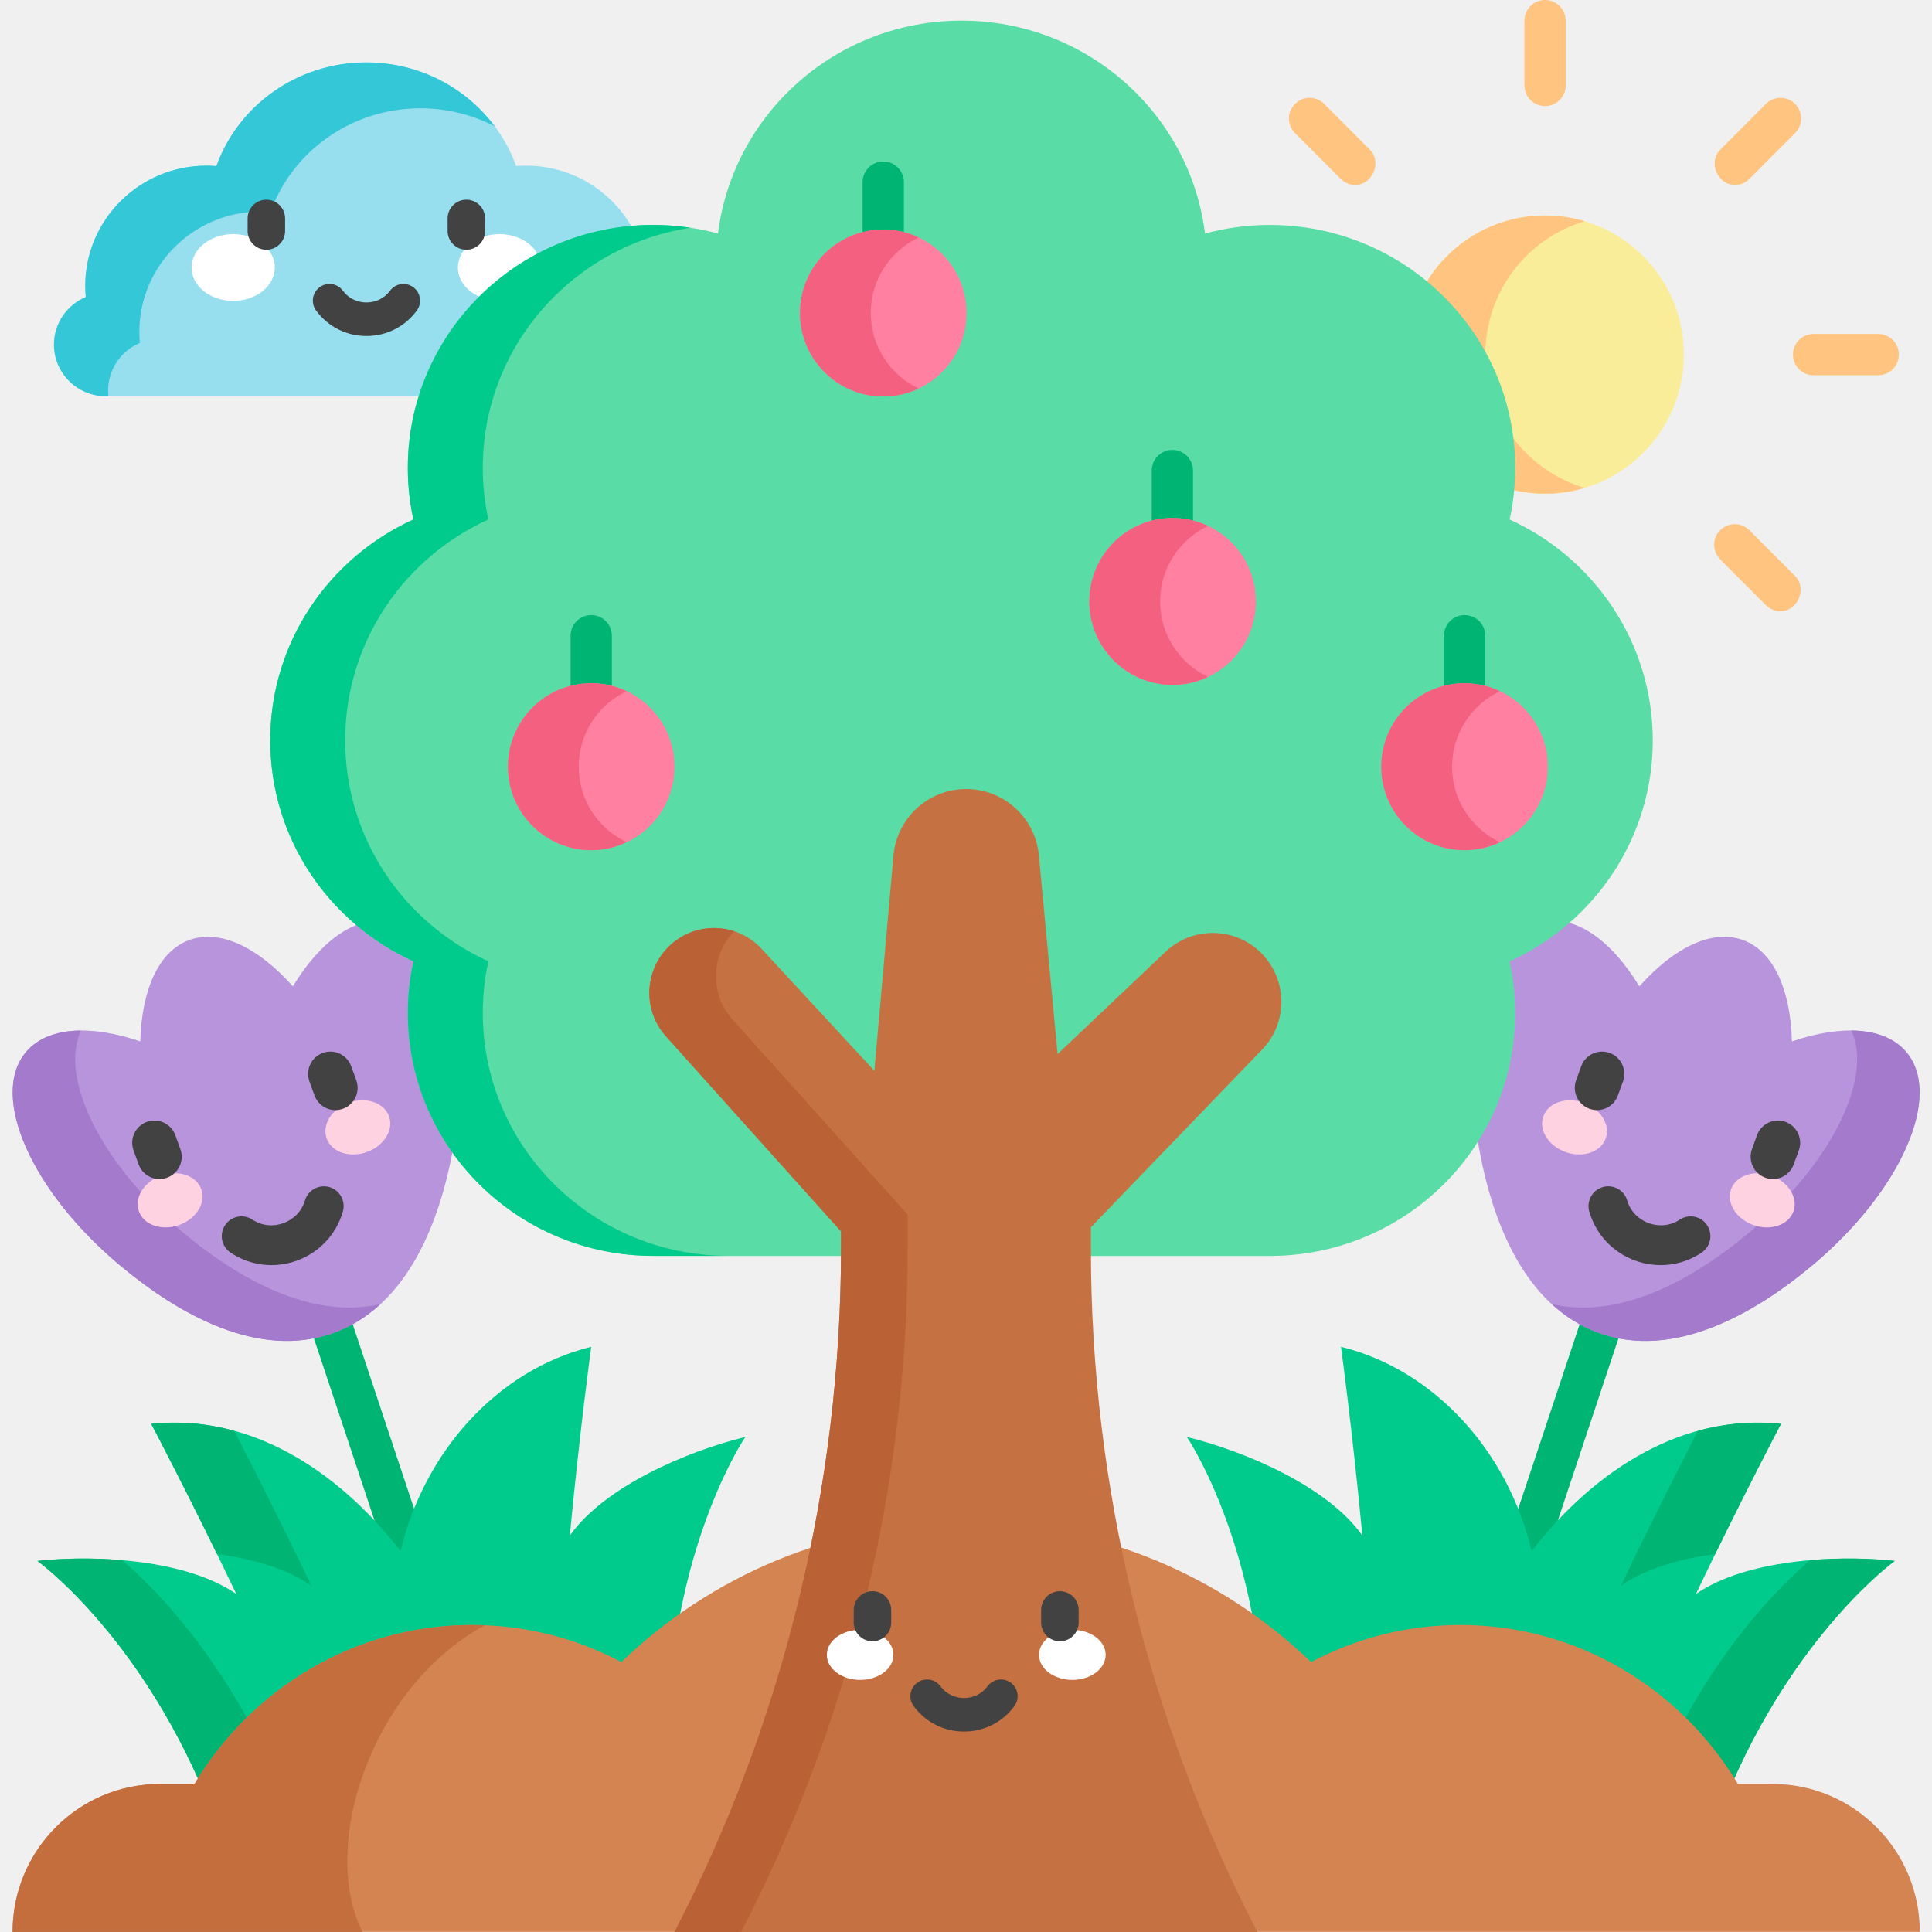
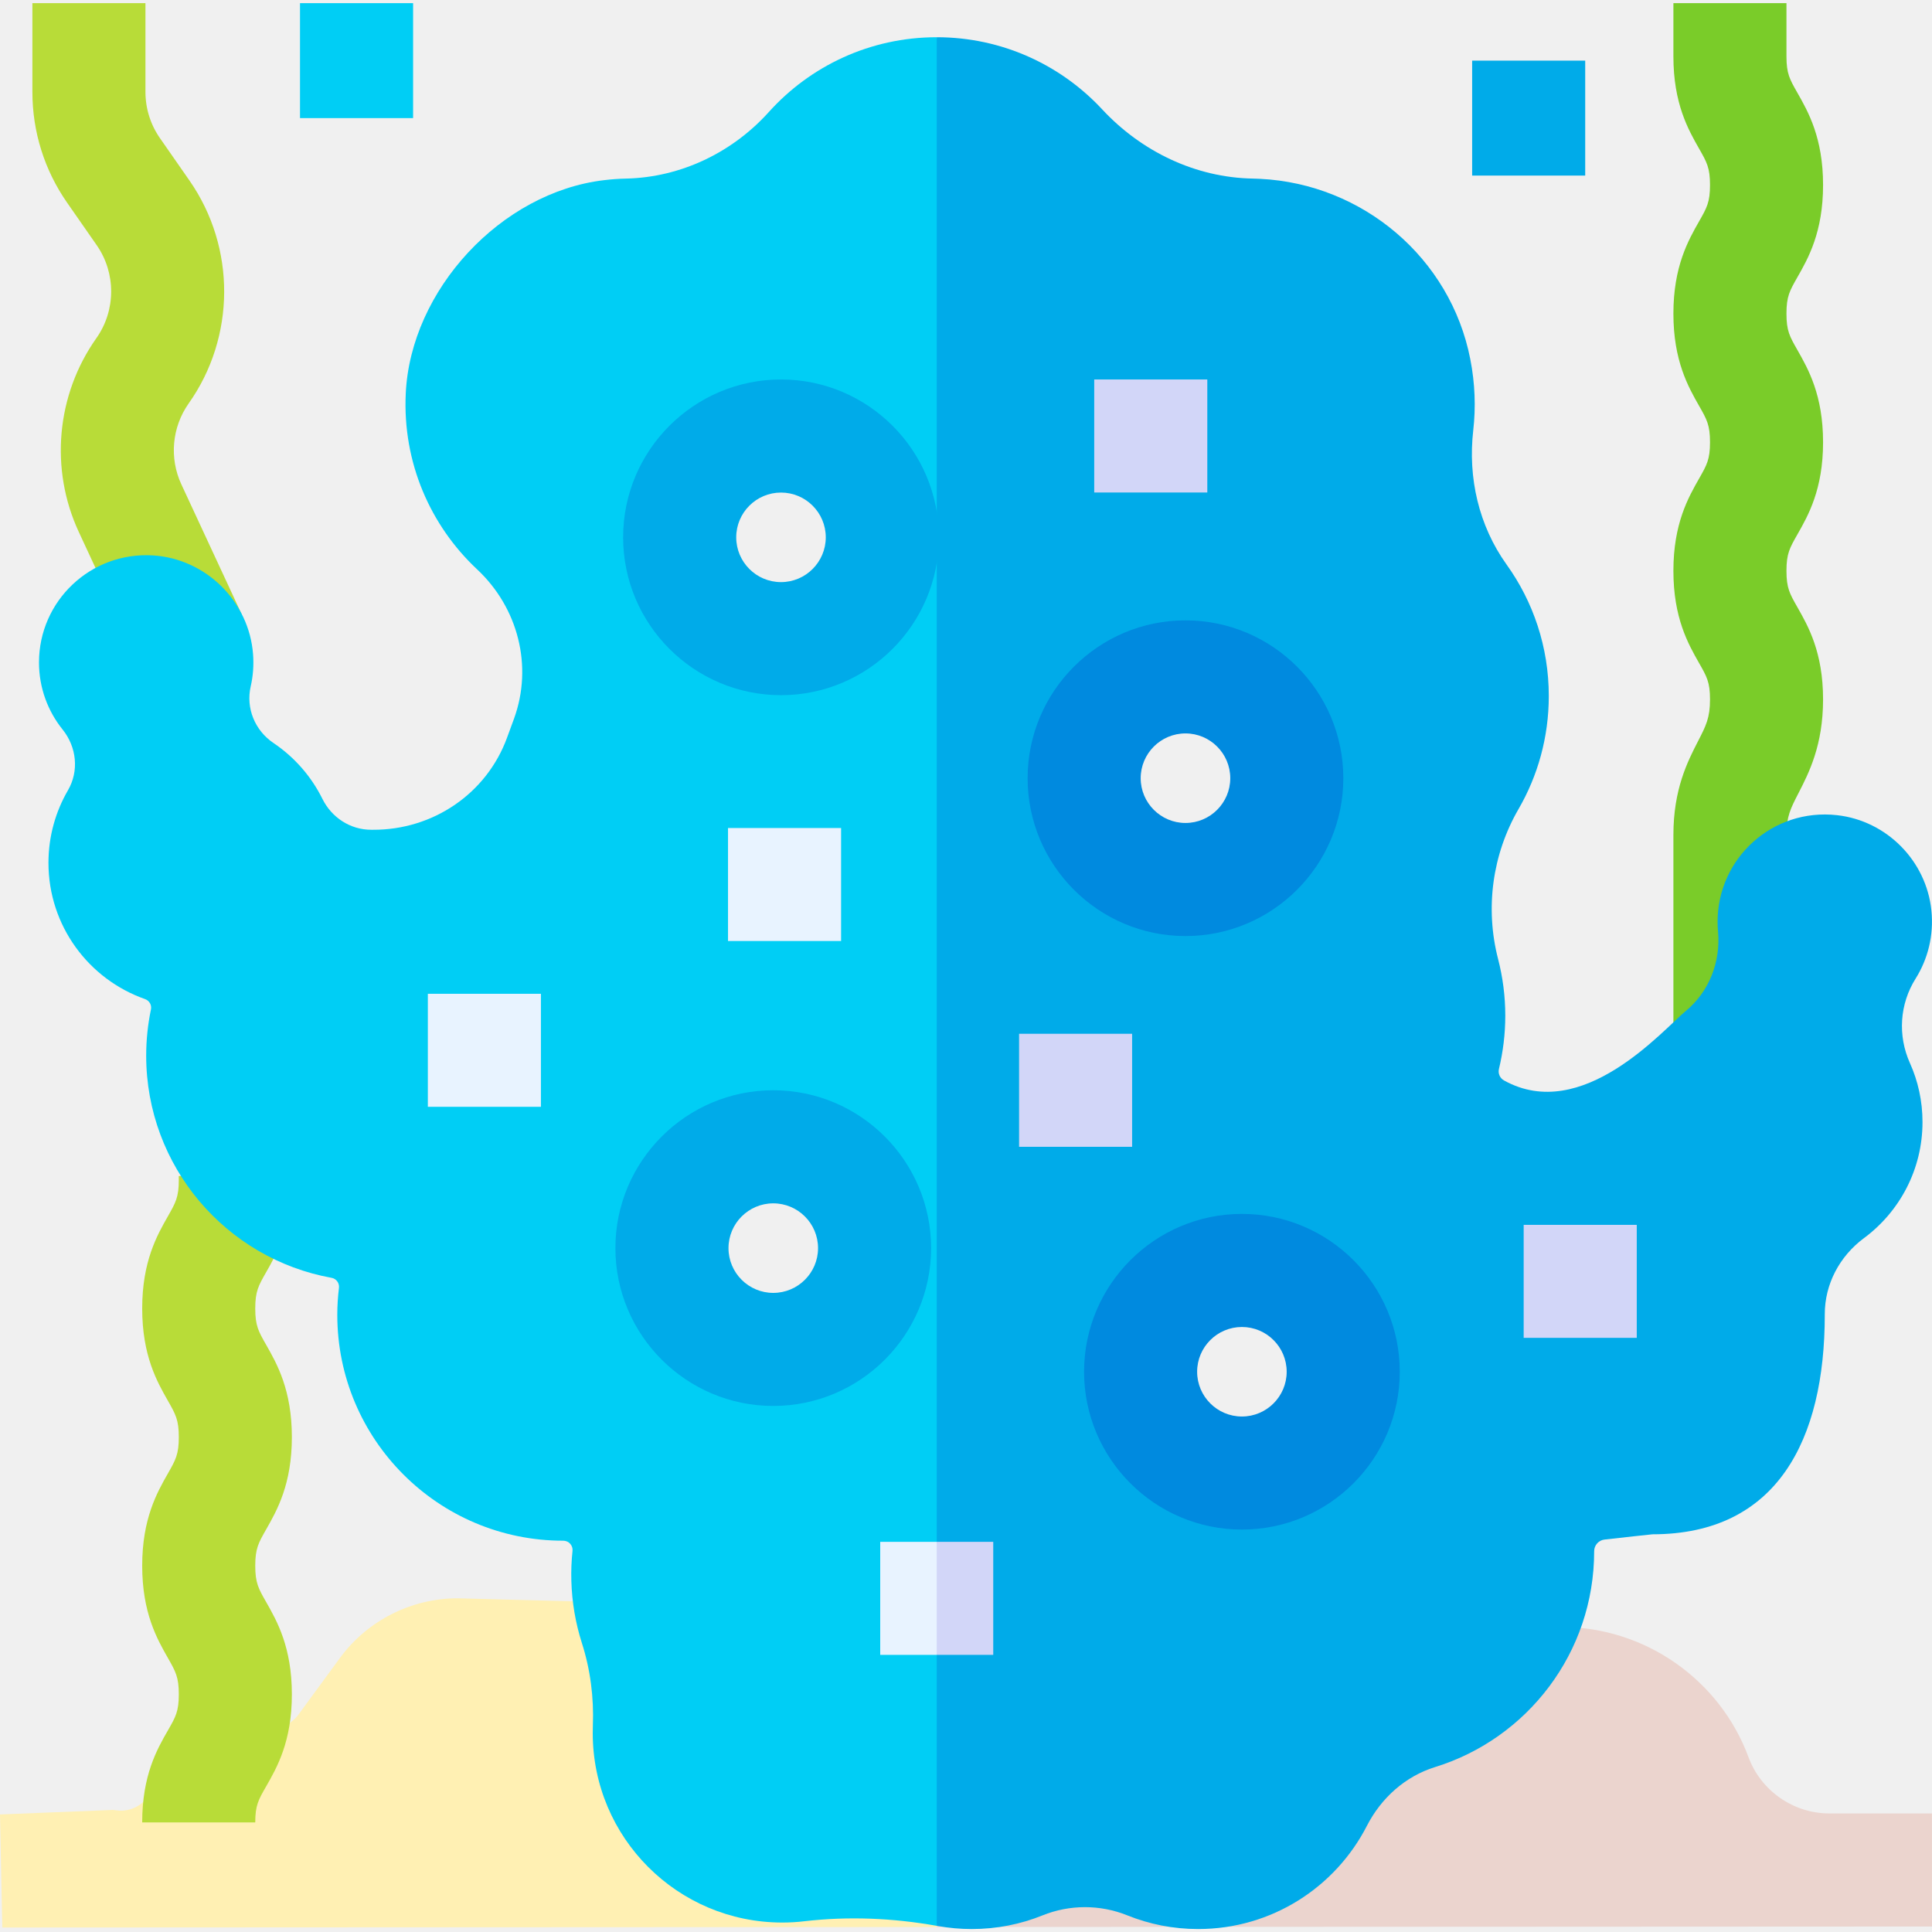
<svg xmlns="http://www.w3.org/2000/svg" width="60" height="60" viewBox="0 0 60 60" fill="none">
-   <g clip-path="url(#clip0_3113_26474)">
-     <path d="M20.087 9.225C20.098 9.113 20.105 9 20.105 8.885C20.105 6.819 18.416 5.144 16.333 5.144C16.231 5.144 16.13 5.149 16.03 5.157C15.357 3.283 13.528 1.938 11.375 1.938C9.223 1.938 7.393 3.283 6.72 5.157C6.62 5.149 6.519 5.144 6.418 5.144C4.335 5.144 2.646 6.819 2.646 8.885C2.646 9 2.653 9.113 2.663 9.225C2.083 9.469 1.676 10.038 1.676 10.703C1.676 11.588 2.4 12.306 3.292 12.306H19.458C20.351 12.306 21.075 11.588 21.075 10.703C21.075 10.038 20.667 9.469 20.087 9.225Z" fill="#97DEEF" />
-     <path d="M11.375 1.938C9.223 1.938 7.393 3.283 6.72 5.157C6.62 5.149 6.519 5.144 6.418 5.144C4.334 5.144 2.646 6.819 2.646 8.885C2.646 9 2.653 9.113 2.663 9.225C2.083 9.469 1.676 10.039 1.676 10.703C1.676 11.588 2.4 12.306 3.292 12.306H3.367C3.361 12.248 3.357 12.188 3.357 12.128C3.357 11.464 3.764 10.894 4.344 10.651C4.334 10.539 4.327 10.426 4.327 10.311C4.327 8.245 6.016 6.57 8.099 6.57C8.201 6.57 8.301 6.575 8.401 6.583C9.074 4.708 10.904 3.363 13.056 3.363C13.891 3.363 14.677 3.566 15.366 3.923C14.47 2.72 13.017 1.938 11.375 1.938Z" fill="#34C7D7" />
-     <path d="M15.513 9.345C16.227 9.345 16.806 8.881 16.806 8.308C16.806 7.736 16.227 7.271 15.513 7.271C14.799 7.271 14.22 7.736 14.22 8.308C14.22 8.881 14.799 9.345 15.513 9.345Z" fill="white" />
-     <path d="M7.241 9.345C7.956 9.345 8.535 8.881 8.535 8.308C8.535 7.736 7.956 7.271 7.241 7.271C6.527 7.271 5.948 7.736 5.948 8.308C5.948 8.881 6.527 9.345 7.241 9.345Z" fill="white" />
-     <path d="M11.381 10.435C10.758 10.435 10.188 10.147 9.817 9.645C9.647 9.415 9.696 9.09 9.926 8.92C10.155 8.75 10.479 8.798 10.649 9.029C11.008 9.515 11.754 9.515 12.113 9.029C12.283 8.798 12.607 8.75 12.836 8.92C13.066 9.09 13.114 9.415 12.945 9.645C12.574 10.147 12.004 10.435 11.381 10.435Z" fill="#424242" />
-     <path d="M8.272 7.756C7.951 7.756 7.69 7.495 7.69 7.173V6.784C7.69 6.462 7.951 6.201 8.272 6.201C8.594 6.201 8.854 6.462 8.854 6.784V7.173C8.854 7.495 8.594 7.756 8.272 7.756Z" fill="#424242" />
-     <path d="M14.483 7.756C14.162 7.756 13.901 7.495 13.901 7.173V6.784C13.901 6.462 14.162 6.201 14.483 6.201C14.805 6.201 15.065 6.462 15.065 6.784V7.173C15.065 7.495 14.805 7.756 14.483 7.756Z" fill="#424242" />
-     <path d="M47.983 15.332C50.363 15.332 52.293 13.398 52.293 11.011C52.293 8.626 50.363 6.691 47.983 6.691C45.602 6.691 43.672 8.626 43.672 11.011C43.672 13.398 45.602 15.332 47.983 15.332Z" fill="#F9ED99" />
-     <path d="M46.129 11.012C46.129 9.054 47.429 7.401 49.211 6.871C48.822 6.755 48.41 6.691 47.983 6.691C45.602 6.691 43.672 8.626 43.672 11.011C43.672 13.397 45.602 15.332 47.983 15.332C48.41 15.332 48.822 15.268 49.211 15.153C47.429 14.623 46.129 12.97 46.129 11.012Z" fill="#FFC480" />
-     <path d="M47.983 3.294C47.629 3.294 47.342 3.007 47.342 2.653V0.641C47.342 0.287 47.629 0 47.983 0C48.337 0 48.624 0.287 48.624 0.641V2.653C48.624 3.007 48.337 3.294 47.983 3.294Z" fill="#FFC480" />
-     <path d="M42.09 5.743C41.926 5.743 41.761 5.681 41.636 5.555L40.217 4.133C39.967 3.882 39.967 3.476 40.218 3.226C40.468 2.976 40.874 2.977 41.124 3.227L42.544 4.65C42.924 5.03 42.628 5.743 42.09 5.743Z" fill="#FFC480" />
-     <path d="M55.295 18.982C55.13 18.982 54.966 18.919 54.841 18.794L53.422 17.371C53.172 17.121 53.172 16.715 53.423 16.465C53.673 16.215 54.079 16.215 54.329 16.466L55.748 17.888C56.129 18.269 55.832 18.982 55.295 18.982Z" fill="#FFC480" />
-     <path d="M58.33 11.653H56.323C55.969 11.653 55.682 11.366 55.682 11.012C55.682 10.658 55.969 10.371 56.323 10.371H58.33C58.684 10.371 58.971 10.658 58.971 11.012C58.971 11.366 58.684 11.653 58.33 11.653Z" fill="#FFC480" />
-     <path d="M53.875 5.744C53.338 5.744 53.041 5.031 53.422 4.65L54.841 3.227C55.091 2.977 55.497 2.976 55.747 3.226C55.998 3.476 55.998 3.882 55.748 4.133L54.329 5.555C54.204 5.681 54.039 5.744 53.875 5.744Z" fill="#FFC480" />
-     <path d="M13.009 49.971C12.741 49.971 12.491 49.801 12.401 49.532L9.756 41.586C9.644 41.25 9.825 40.887 10.161 40.775C10.498 40.663 10.86 40.845 10.972 41.181L13.617 49.128C13.729 49.464 13.548 49.827 13.212 49.938C13.145 49.961 13.076 49.971 13.009 49.971Z" fill="#00B574" />
-     <path d="M12.031 28.623C11.014 28.443 9.94 29.242 9.096 30.631C8.027 29.433 6.843 28.845 5.884 29.191C4.924 29.537 4.399 30.742 4.357 32.341C2.809 31.815 1.468 31.886 0.806 32.672C-0.338 34.029 0.974 36.999 3.735 39.306C5.508 40.787 8.02 42.244 10.364 41.392C12.711 40.54 13.691 37.842 14.089 35.571C14.709 32.045 13.787 28.933 12.031 28.623Z" fill="#B894DD" />
-     <path d="M5.675 38.27C3.141 36.153 1.83 33.479 2.514 32.004C1.782 32.009 1.184 32.224 0.806 32.672C-0.338 34.029 0.974 36.999 3.735 39.306C5.508 40.787 8.02 42.244 10.364 41.393C10.924 41.19 11.405 40.881 11.82 40.498C9.619 41.006 7.327 39.649 5.675 38.27Z" fill="#A37ACC" />
-     <path d="M12.08 34.663C12.236 35.086 11.929 35.585 11.395 35.777C10.861 35.969 10.302 35.783 10.146 35.36C9.99 34.937 10.297 34.438 10.831 34.246C11.366 34.053 11.925 34.24 12.08 34.663Z" fill="#FFD2E2" />
-     <path d="M6.25 36.929C6.406 37.352 6.099 37.85 5.565 38.043C5.031 38.235 4.471 38.048 4.316 37.625C4.16 37.203 4.467 36.704 5.001 36.511C5.536 36.319 6.095 36.506 6.25 36.929Z" fill="#FFD2E2" />
-     <path d="M9.224 39.148C8.529 39.401 7.778 39.312 7.162 38.903C6.879 38.715 6.802 38.334 6.989 38.05C7.176 37.767 7.557 37.69 7.839 37.877C8.436 38.273 9.267 37.97 9.47 37.282C9.567 36.957 9.908 36.771 10.233 36.867C10.558 36.964 10.743 37.306 10.647 37.631C10.437 38.342 9.919 38.894 9.224 39.148Z" fill="#424242" />
-     <path d="M5.189 36.574C4.831 36.705 4.435 36.52 4.305 36.161L4.147 35.727C4.017 35.368 4.202 34.971 4.56 34.841C4.918 34.71 5.314 34.895 5.444 35.254L5.602 35.688C5.732 36.046 5.548 36.443 5.189 36.574Z" fill="#424242" />
-     <path d="M10.652 34.433C10.294 34.564 9.898 34.379 9.768 34.02L9.61 33.587C9.48 33.228 9.665 32.831 10.023 32.7C10.381 32.569 10.777 32.755 10.907 33.114L11.065 33.547C11.195 33.906 11.01 34.303 10.652 34.433Z" fill="#424242" />
-     <path d="M17.696 47.688C18.011 44.383 18.361 41.826 18.361 41.826C15.42 42.548 13.157 45.129 12.442 48.172C10.451 45.603 7.708 43.898 4.696 44.22C4.696 44.22 5.905 46.504 7.339 49.503C5.801 48.44 3.04 48.276 1.162 48.477C1.162 48.477 4.268 50.711 6.381 55.774L20.755 53.256C20.997 47.78 23.147 44.626 23.147 44.626C21.313 45.075 18.775 46.167 17.696 47.688Z" fill="#00CB8C" />
-     <path d="M9.668 49.244C8.623 47.057 7.697 45.252 7.272 44.434C6.445 44.208 5.583 44.126 4.697 44.22C4.697 44.22 5.585 45.897 6.74 48.262C7.845 48.412 8.907 48.717 9.668 49.244Z" fill="#00B574" />
-     <path d="M3.786 48.45C2.86 48.372 1.936 48.391 1.162 48.474C1.162 48.474 4.268 50.708 6.381 55.77L8.65 55.373C6.935 51.34 4.602 49.135 3.786 48.45Z" fill="#00B574" />
-     <path d="M47.001 49.975C46.934 49.975 46.865 49.965 46.798 49.942C46.462 49.831 46.281 49.468 46.392 49.132L49.038 41.185C49.15 40.849 49.512 40.667 49.848 40.779C50.184 40.891 50.366 41.254 50.254 41.59L47.609 49.537C47.519 49.805 47.269 49.975 47.001 49.975Z" fill="#00B574" />
-     <path d="M47.976 28.623C48.993 28.443 50.067 29.242 50.911 30.631C51.98 29.433 53.164 28.845 54.123 29.191C55.083 29.537 55.608 30.742 55.65 32.341C57.197 31.815 58.539 31.886 59.201 32.672C60.345 34.029 59.033 36.999 56.272 39.306C54.499 40.787 51.986 42.244 49.642 41.392C47.295 40.54 46.316 37.842 45.917 35.571C45.298 32.045 46.22 28.933 47.976 28.623Z" fill="#B894DD" />
-     <path d="M54.334 38.27C56.868 36.153 58.179 33.479 57.495 32.004C58.227 32.009 58.826 32.224 59.203 32.672C60.347 34.029 59.036 36.999 56.274 39.306C54.501 40.787 51.989 42.244 49.645 41.393C49.085 41.19 48.604 40.881 48.19 40.498C50.39 41.006 52.683 39.649 54.334 38.27Z" fill="#A37ACC" />
-     <path d="M47.931 34.663C47.776 35.086 48.083 35.585 48.617 35.777C49.151 35.969 49.71 35.783 49.865 35.36C50.021 34.937 49.714 34.438 49.18 34.246C48.646 34.053 48.087 34.24 47.931 34.663Z" fill="#FFD2E2" />
-     <path d="M53.761 36.929C53.606 37.352 53.913 37.85 54.447 38.043C54.981 38.235 55.54 38.048 55.696 37.625C55.851 37.203 55.544 36.704 55.01 36.511C54.476 36.319 53.917 36.506 53.761 36.929Z" fill="#FFD2E2" />
-     <path d="M50.781 39.148C51.475 39.401 52.227 39.312 52.843 38.903C53.126 38.715 53.203 38.334 53.016 38.05C52.829 37.767 52.448 37.69 52.166 37.877C51.569 38.273 50.737 37.97 50.534 37.282C50.438 36.957 50.096 36.771 49.772 36.867C49.447 36.964 49.261 37.306 49.357 37.631C49.567 38.342 50.086 38.894 50.781 39.148Z" fill="#424242" />
-     <path d="M54.822 36.574C55.18 36.705 55.576 36.52 55.706 36.161L55.864 35.727C55.994 35.368 55.809 34.971 55.451 34.841C55.093 34.71 54.697 34.895 54.566 35.254L54.409 35.688C54.279 36.046 54.463 36.443 54.822 36.574Z" fill="#424242" />
-     <path d="M49.361 34.433C49.719 34.564 50.115 34.379 50.245 34.02L50.403 33.587C50.533 33.228 50.348 32.831 49.99 32.7C49.632 32.569 49.236 32.755 49.105 33.114L48.948 33.547C48.818 33.906 49.002 34.303 49.361 34.433Z" fill="#424242" />
-     <path d="M42.31 47.688C41.995 44.383 41.646 41.826 41.646 41.826C44.587 42.548 46.85 45.129 47.565 48.172C49.556 45.603 52.299 43.898 55.311 44.22C55.311 44.22 54.102 46.504 52.668 49.503C54.206 48.44 56.967 48.276 58.845 48.477C58.845 48.477 55.738 50.711 53.626 55.774L39.252 53.256C39.009 47.78 36.859 44.626 36.859 44.626C38.693 45.075 41.232 46.167 42.31 47.688Z" fill="#00CB8C" />
-     <path d="M50.338 49.244C51.383 47.057 52.309 45.252 52.733 44.434C53.561 44.208 54.423 44.126 55.309 44.22C55.309 44.22 54.421 45.897 53.266 48.262C52.16 48.412 51.099 48.717 50.338 49.244Z" fill="#00B574" />
-     <path d="M56.219 48.45C57.145 48.372 58.069 48.391 58.843 48.474C58.843 48.474 55.737 50.708 53.624 55.77L51.355 55.373C53.071 51.34 55.403 49.135 56.219 48.45Z" fill="#00B574" />
-     <path d="M55.044 55.402H53.971C52.198 52.442 49.002 50.465 45.352 50.465C43.68 50.465 42.105 50.882 40.716 51.616C37.936 48.94 34.163 47.295 30.006 47.295C25.849 47.295 22.076 48.94 19.296 51.616C17.907 50.882 16.332 50.465 14.66 50.465C11.01 50.465 7.814 52.442 6.04 55.402H4.968C2.44 55.402 0.391 57.459 0.391 59.996H59.621C59.621 57.459 57.572 55.402 55.044 55.402Z" fill="#D38451" />
-     <path d="M15.057 50.476C14.925 50.47 14.793 50.467 14.66 50.467C11.01 50.467 7.814 52.443 6.04 55.404H4.968C2.44 55.404 0.391 57.46 0.391 59.998H11.255C9.905 57.295 11.564 52.356 15.057 50.476Z" fill="#C46D3D" />
-     <path d="M51.328 22.995C51.328 19.95 49.506 17.327 46.883 16.134C46.995 15.618 47.056 15.083 47.056 14.534C47.056 10.366 43.643 6.986 39.433 6.986C38.737 6.986 38.064 7.08 37.423 7.253C36.958 3.526 33.75 0.641 29.86 0.641C25.971 0.641 22.764 3.526 22.298 7.253C21.657 7.08 20.984 6.986 20.288 6.986C16.078 6.986 12.665 10.366 12.665 14.534C12.665 15.083 12.726 15.618 12.838 16.134C10.215 17.327 8.393 19.949 8.393 22.995C8.393 26.04 10.215 28.663 12.838 29.856C12.726 30.372 12.665 30.906 12.665 31.456C12.665 35.624 16.078 39.004 20.288 39.004H39.433C43.643 39.004 47.056 35.624 47.056 31.456C47.056 30.906 46.995 30.372 46.883 29.856C49.506 28.663 51.328 26.04 51.328 22.995Z" fill="#59DCA6" />
-     <path d="M14.993 31.454C14.993 30.905 15.053 30.37 15.166 29.854C12.543 28.661 10.72 26.038 10.72 22.993C10.72 19.948 12.543 17.325 15.166 16.132C15.053 15.617 14.993 15.082 14.993 14.533C14.993 10.758 17.791 7.631 21.445 7.073C21.068 7.016 20.682 6.984 20.288 6.984C16.078 6.984 12.665 10.364 12.665 14.533C12.665 15.082 12.726 15.617 12.838 16.132C10.215 17.325 8.393 19.948 8.393 22.993C8.393 26.038 10.215 28.661 12.838 29.854C12.726 30.37 12.665 30.905 12.665 31.454C12.665 35.623 16.078 39.002 20.288 39.002H22.616C18.405 39.002 14.993 35.623 14.993 31.454Z" fill="#00CB8C" />
-     <path d="M33.879 38.113L39.196 32.595C40.015 31.745 39.99 30.392 39.142 29.572C38.322 28.78 37.026 28.774 36.198 29.558L32.844 32.736L32.263 26.563C32.153 25.396 31.175 24.504 30.005 24.504C28.831 24.504 27.851 25.403 27.747 26.575L27.154 33.255L23.652 29.467C22.912 28.666 21.67 28.602 20.851 29.322C20.009 30.062 19.933 31.35 20.682 32.184L26.12 38.243V38.737C26.12 46.138 24.346 53.431 20.947 60.002H39.052C35.654 53.45 33.879 46.174 33.879 38.789V38.113H33.879Z" fill="#C67142" />
-     <path d="M28.189 38.735V37.722L22.751 31.664C22.04 30.872 22.073 29.672 22.799 28.919C22.146 28.707 21.402 28.834 20.851 29.32C20.009 30.06 19.933 31.348 20.682 32.183L26.12 38.241V38.735C26.12 46.136 24.346 53.429 20.947 60H23.016C26.415 53.429 28.189 46.136 28.189 38.735Z" fill="#BA6135" />
-     <path d="M18.361 22.376C18.007 22.376 17.72 22.089 17.72 21.735V19.743C17.72 19.389 18.007 19.102 18.361 19.102C18.715 19.102 19.002 19.389 19.002 19.743V21.735C19.002 22.089 18.715 22.376 18.361 22.376Z" fill="#00B574" />
-     <path d="M18.361 26.403C19.79 26.403 20.948 25.242 20.948 23.811C20.948 22.379 19.79 21.219 18.361 21.219C16.932 21.219 15.774 22.379 15.774 23.811C15.774 25.242 16.932 26.403 18.361 26.403Z" fill="#FF80A1" />
-     <path d="M17.973 23.811C17.973 22.774 18.582 21.881 19.46 21.467C19.126 21.309 18.755 21.219 18.361 21.219C16.933 21.219 15.774 22.379 15.774 23.811C15.774 25.242 16.933 26.403 18.361 26.403C18.755 26.403 19.126 26.312 19.46 26.154C18.582 25.74 17.973 24.848 17.973 23.811Z" fill="#F46080" />
-     <path d="M36.409 17.247C36.054 17.247 35.768 16.96 35.768 16.606V14.614C35.768 14.26 36.054 13.973 36.409 13.973C36.763 13.973 37.05 14.26 37.05 14.614V16.606C37.05 16.96 36.763 17.247 36.409 17.247Z" fill="#00B574" />
-     <path d="M36.417 21.27C37.845 21.27 39.003 20.11 39.003 18.678C39.003 17.246 37.845 16.086 36.417 16.086C34.988 16.086 33.83 17.246 33.83 18.678C33.83 20.11 34.988 21.27 36.417 21.27Z" fill="#FF80A1" />
-     <path d="M36.029 18.678C36.029 17.641 36.638 16.749 37.516 16.334C37.182 16.177 36.81 16.086 36.417 16.086C34.988 16.086 33.83 17.246 33.83 18.678C33.83 20.11 34.988 21.27 36.417 21.27C36.81 21.27 37.182 21.179 37.516 21.022C36.638 20.607 36.029 19.715 36.029 18.678Z" fill="#F46080" />
-     <path d="M27.43 8.29C27.076 8.29 26.789 8.003 26.789 7.649V5.657C26.789 5.303 27.076 5.016 27.43 5.016C27.784 5.016 28.071 5.303 28.071 5.657V7.649C28.071 8.003 27.784 8.29 27.43 8.29Z" fill="#00B574" />
-     <path d="M27.43 12.313C28.859 12.313 30.017 11.152 30.017 9.721C30.017 8.289 28.859 7.129 27.43 7.129C26.002 7.129 24.844 8.289 24.844 9.721C24.844 11.152 26.002 12.313 27.43 12.313Z" fill="#FF80A1" />
-     <path d="M27.042 9.721C27.042 8.684 27.652 7.792 28.529 7.377C28.195 7.22 27.824 7.129 27.43 7.129C26.002 7.129 24.844 8.289 24.844 9.721C24.844 11.152 26.002 12.313 27.43 12.313C27.824 12.313 28.195 12.222 28.529 12.065C27.652 11.65 27.042 10.758 27.042 9.721Z" fill="#F46080" />
-     <path d="M45.485 22.376C45.131 22.376 44.844 22.089 44.844 21.735V19.743C44.844 19.389 45.131 19.102 45.485 19.102C45.839 19.102 46.126 19.389 46.126 19.743V21.735C46.126 22.089 45.839 22.376 45.485 22.376Z" fill="#00B574" />
-     <path d="M45.483 26.403C46.911 26.403 48.07 25.242 48.07 23.811C48.07 22.379 46.911 21.219 45.483 21.219C44.054 21.219 42.897 22.379 42.897 23.811C42.897 25.242 44.054 26.403 45.483 26.403Z" fill="#FF80A1" />
-     <path d="M45.095 23.811C45.095 22.774 45.704 21.881 46.582 21.467C46.248 21.309 45.877 21.219 45.483 21.219C44.055 21.219 42.897 22.379 42.897 23.811C42.897 25.242 44.055 26.403 45.483 26.403C45.877 26.403 46.248 26.312 46.582 26.154C45.704 25.74 45.095 24.848 45.095 23.811Z" fill="#F46080" />
-     <path d="M33.302 52.171C33.874 52.171 34.337 51.822 34.337 51.393C34.337 50.963 33.874 50.615 33.302 50.615C32.731 50.615 32.268 50.963 32.268 51.393C32.268 51.822 32.731 52.171 33.302 52.171Z" fill="white" />
-     <path d="M26.712 52.171C27.284 52.171 27.747 51.822 27.747 51.393C27.747 50.963 27.284 50.615 26.712 50.615C26.141 50.615 25.678 50.963 25.678 51.393C25.678 51.822 26.141 52.171 26.712 52.171Z" fill="white" />
-     <path d="M29.938 53.775C29.315 53.775 28.745 53.487 28.375 52.985C28.205 52.755 28.253 52.43 28.483 52.26C28.713 52.09 29.037 52.138 29.207 52.368C29.566 52.855 30.311 52.855 30.67 52.368C30.84 52.138 31.164 52.09 31.394 52.26C31.624 52.43 31.672 52.755 31.502 52.985C31.131 53.487 30.562 53.775 29.938 53.775Z" fill="#424242" />
-     <path d="M27.096 50.971C26.774 50.971 26.514 50.71 26.514 50.388V49.999C26.514 49.677 26.774 49.416 27.096 49.416C27.417 49.416 27.677 49.677 27.677 49.999V50.388C27.678 50.71 27.417 50.971 27.096 50.971Z" fill="#424242" />
-     <path d="M32.916 50.971C32.594 50.971 32.334 50.71 32.334 50.388V49.999C32.334 49.677 32.594 49.416 32.916 49.416C33.237 49.416 33.498 49.677 33.498 49.999V50.388C33.498 50.71 33.237 50.971 32.916 50.971Z" fill="#424242" />
+   <g clip-path="url(#clip0_3236_29239)">
+     <path d="M60 59.83L29.091 59.845V50.023L48.495 50.528C51.074 50.528 53.406 52.153 54.301 54.57C54.687 55.616 55.696 56.318 56.811 56.318H59.998L60 59.83Z" fill="#EBD4CE" />
+     <path d="M29.091 50.024V59.846L1.211 59.86H0.071L0 56.349L1.211 56.301L3.508 56.209L3.641 56.224C4.012 56.267 4.374 56.104 4.589 55.8L4.744 55.582C5.593 54.384 6.975 53.669 8.443 53.669C8.767 53.669 9.074 53.513 9.266 53.252L10.558 51.488C11.409 50.328 12.775 49.637 14.213 49.637L29.091 50.024Z" fill="#FFF0B3" />
+     <path d="M4.328 20.571L2.449 16.525C1.54 14.572 1.747 12.264 2.992 10.503C3.602 9.641 3.606 8.481 3.003 7.614L2.086 6.297C1.379 5.282 1.006 4.091 1.006 2.854V0.098H4.517V2.854C4.517 3.37 4.673 3.867 4.968 4.291L5.885 5.608C7.33 7.684 7.32 10.466 5.859 12.53C5.34 13.265 5.253 14.228 5.633 15.044L7.513 19.093L4.328 20.571Z" fill="#B8DC38" />
+     <path d="M7.927 56.596H4.416C4.416 55.129 4.879 54.322 5.218 53.733C5.455 53.32 5.553 53.149 5.553 52.619C5.553 52.085 5.454 51.911 5.215 51.491C4.878 50.899 4.416 50.088 4.416 48.625C4.416 47.162 4.878 46.351 5.215 45.759C5.454 45.339 5.553 45.165 5.553 44.631C5.553 44.097 5.454 43.923 5.215 43.503C4.878 42.911 4.416 42.1 4.416 40.637C4.416 39.174 4.878 38.363 5.215 37.771C5.454 37.351 5.553 37.177 5.553 36.643C5.553 36.601 5.552 36.561 5.551 36.523L9.06 36.395C9.063 36.475 9.064 36.557 9.064 36.643C9.064 38.106 8.603 38.917 8.266 39.509C8.026 39.929 7.927 40.103 7.927 40.637C7.927 41.171 8.026 41.345 8.266 41.765C8.603 42.357 9.064 43.168 9.064 44.631C9.064 46.094 8.603 46.905 8.266 47.497C8.026 47.917 7.927 48.091 7.927 48.625C7.927 49.159 8.026 49.333 8.266 49.753C8.603 50.345 9.064 51.156 9.064 52.619C9.064 54.085 8.601 54.892 8.263 55.482C8.026 55.895 7.927 56.066 7.927 56.596Z" fill="#B8DC38" />
+     <path d="M55.48 33.859H51.969V25.931C51.969 24.508 52.41 23.65 52.731 23.024C52.981 22.539 53.106 22.295 53.106 21.721C53.106 21.188 53.007 21.014 52.767 20.593C52.43 20.001 51.969 19.191 51.969 17.728C51.969 16.264 52.43 15.454 52.767 14.862C53.007 14.441 53.106 14.267 53.106 13.734C53.106 13.2 53.007 13.026 52.767 12.605C52.43 12.014 51.969 11.203 51.969 9.74C51.969 8.277 52.43 7.466 52.767 6.874C53.007 6.453 53.106 6.279 53.106 5.745C53.106 5.212 53.007 5.038 52.767 4.617C52.43 4.025 51.969 3.215 51.969 1.751V0.098H55.48V1.751C55.48 2.285 55.579 2.459 55.819 2.88C56.156 3.472 56.617 4.282 56.617 5.745C56.617 7.209 56.156 8.02 55.819 8.611C55.579 9.032 55.48 9.206 55.48 9.74C55.48 10.274 55.579 10.447 55.819 10.868C56.156 11.46 56.617 12.27 56.617 13.734C56.617 15.197 56.156 16.008 55.819 16.599C55.579 17.02 55.48 17.194 55.48 17.728C55.48 18.261 55.579 18.435 55.819 18.856C56.156 19.448 56.617 20.258 56.617 21.721C56.617 23.145 56.176 24.002 55.855 24.629C55.605 25.114 55.48 25.358 55.48 25.931V33.859Z" fill="#7ACC29" />
+     <path d="M23.878 3.477C22.743 4.738 21.143 5.507 19.447 5.546C19.22 5.55 18.991 5.567 18.761 5.595C15.563 5.972 12.753 9.002 12.601 12.219C12.499 14.374 13.372 16.328 14.815 17.68C16.088 18.869 16.559 20.684 15.963 22.32L15.748 22.906C15.112 24.65 13.441 25.777 11.586 25.769H11.529C10.88 25.77 10.3 25.391 10.012 24.808C9.665 24.107 9.139 23.51 8.495 23.076C7.917 22.686 7.63 21.993 7.786 21.315C7.859 20.998 7.885 20.661 7.859 20.316C7.735 18.675 6.394 17.352 4.752 17.249C2.817 17.13 1.211 18.663 1.211 20.572C1.211 21.361 1.486 22.087 1.945 22.657C2.38 23.199 2.46 23.944 2.11 24.544C1.726 25.205 1.505 25.974 1.505 26.796C1.505 28.752 2.757 30.414 4.503 31.027C4.637 31.074 4.717 31.212 4.688 31.349C4.592 31.811 4.54 32.292 4.54 32.784C4.54 36.228 7.024 39.092 10.296 39.684C10.443 39.709 10.544 39.846 10.527 39.994C10.493 40.27 10.475 40.55 10.475 40.834C10.475 44.708 13.616 47.848 17.49 47.848H17.494C17.664 47.848 17.798 47.995 17.78 48.165C17.747 48.469 17.735 48.78 17.744 49.094C17.762 49.764 17.875 50.41 18.069 51.02C18.336 51.852 18.446 52.721 18.412 53.594C18.409 53.669 18.408 53.745 18.408 53.821C18.408 57.071 21.042 59.706 24.293 59.706C24.526 59.706 24.755 59.693 24.98 59.666C26.351 59.507 27.732 59.566 29.091 59.808L35.738 29.855L29.091 1.156C27.021 1.156 25.161 2.052 23.878 3.477ZM24.063 42.16C22.216 42.16 20.718 40.663 20.718 38.814C20.718 36.967 22.216 35.469 24.063 35.469C25.912 35.469 27.41 36.967 27.41 38.814C27.41 40.663 25.912 42.16 24.063 42.16ZM24.283 20.089C22.436 20.089 20.938 18.591 20.938 16.744C20.938 14.894 22.436 13.397 24.283 13.397C26.133 13.397 27.63 14.894 27.63 16.744C27.63 18.591 26.133 20.089 24.283 20.089Z" fill="#00CEF5" />
+     <path d="M59.492 30.39C59.87 29.786 60.061 29.053 59.981 28.273C59.823 26.732 58.59 25.487 57.051 25.316C55.043 25.091 53.341 26.659 53.341 28.624C53.341 28.726 53.344 28.826 53.355 28.926C53.439 29.867 53.084 30.791 52.358 31.393C51.638 31.989 49.142 34.902 46.71 33.555C46.583 33.486 46.517 33.339 46.551 33.198C46.678 32.668 46.748 32.114 46.748 31.544C46.748 30.937 46.67 30.348 46.525 29.786C46.117 28.208 46.343 26.536 47.16 25.125C47.757 24.094 48.099 22.894 48.099 21.615C48.099 20.092 47.614 18.682 46.788 17.532C45.925 16.327 45.583 14.838 45.753 13.364C45.834 12.654 45.81 11.909 45.66 11.149C45.047 8.014 42.325 5.711 39.135 5.554C39.06 5.549 38.984 5.547 38.91 5.546C37.121 5.515 35.443 4.703 34.226 3.393C32.945 2.017 31.118 1.156 29.091 1.156V59.808C29.105 59.81 29.118 59.812 29.132 59.815C29.471 59.876 29.821 59.908 30.178 59.908C30.957 59.908 31.699 59.758 32.376 59.484C33.223 59.143 34.167 59.143 35.012 59.484C35.692 59.758 36.433 59.908 37.21 59.908C39.496 59.908 41.477 58.605 42.451 56.701C42.894 55.839 43.641 55.165 44.567 54.878C47.429 53.994 49.508 51.329 49.508 48.177V48.174C49.508 47.988 49.649 47.831 49.834 47.812C50.349 47.755 51.282 47.649 51.319 47.649C55.193 47.649 56.67 44.708 56.67 40.834V40.816C56.669 39.877 57.132 39.011 57.887 38.451C58.99 37.634 59.705 36.323 59.705 34.846C59.705 34.194 59.566 33.574 59.315 33.016C58.931 32.161 58.993 31.183 59.492 30.39ZM33.513 24.231C33.513 22.382 35.012 20.885 36.859 20.885C38.708 20.885 40.206 22.382 40.206 24.231C40.206 26.078 38.708 27.576 36.859 27.576C35.012 27.576 33.513 26.078 33.513 24.231ZM38.606 45.894C36.758 45.894 35.259 44.396 35.259 42.549C35.259 40.701 36.758 39.203 38.606 39.203C40.453 39.203 41.952 40.701 41.952 42.549C41.952 44.396 40.453 45.894 38.606 45.894Z" fill="#00ABE9" />
+     <path d="M24.255 21.589C21.552 21.589 19.352 19.39 19.352 16.687C19.352 13.984 21.552 11.785 24.255 11.785C26.957 11.785 29.157 13.984 29.157 16.687C29.157 19.39 26.957 21.589 24.255 21.589ZM24.255 15.297C23.488 15.297 22.864 15.92 22.864 16.687C22.864 17.454 23.488 18.078 24.255 18.078C25.021 18.078 25.645 17.454 25.645 16.687C25.645 15.92 25.021 15.297 24.255 15.297Z" fill="#00ABE9" />
+     <path d="M36.816 29.07C34.113 29.07 31.914 26.871 31.914 24.168C31.914 21.465 34.113 19.266 36.816 19.266C39.519 19.266 41.718 21.465 41.718 24.168C41.718 26.871 39.519 29.07 36.816 29.07ZM36.816 22.777C36.049 22.777 35.425 23.401 35.425 24.168C35.425 24.934 36.049 25.558 36.816 25.558C37.583 25.558 38.207 24.934 38.207 24.168C38.207 23.401 37.583 22.777 36.816 22.777Z" fill="#008ADF" />
+     <path d="M24.014 43.663C21.311 43.663 19.112 41.464 19.112 38.761C19.112 36.059 21.311 33.859 24.014 33.859C26.717 33.859 28.916 36.059 28.916 38.761C28.916 41.464 26.717 43.663 24.014 43.663ZM24.014 37.371C23.248 37.371 22.624 37.995 22.624 38.762C22.624 39.528 23.248 40.152 24.014 40.152C24.781 40.152 25.405 39.528 25.405 38.762C25.405 37.995 24.781 37.371 24.014 37.371Z" fill="#00ABE9" />
+     <path d="M38.569 47.502C35.866 47.502 33.667 45.303 33.667 42.601C33.667 39.898 35.866 37.699 38.569 37.699C41.272 37.699 43.471 39.898 43.471 42.601C43.471 45.303 41.272 47.502 38.569 47.502ZM38.569 41.211C37.802 41.211 37.178 41.834 37.178 42.601C37.178 43.367 37.802 43.991 38.569 43.991C39.336 43.991 39.959 43.367 39.959 42.601C39.959 41.834 39.336 41.211 38.569 41.211Z" fill="#008ADF" />
+     <path d="M22.609 25.715H26.121V29.224H22.609V25.715Z" fill="#E8F3FF" />
+     <path d="M33.982 11.785H37.494V15.295H33.982V11.785Z" fill="#D2D6F8" />
+     <path d="M13.287 30.863H16.799V34.373H13.287V30.863Z" fill="#E8F3FF" />
+     <path d="M31.648 32.105H35.159V35.615H31.648V32.105Z" fill="#D2D6F8" />
+     <path d="M29.092 47.883L29.911 49.638L29.092 51.393H27.336V47.883H29.092Z" fill="#E8F3FF" />
+     <path d="M29.091 47.883H30.846V51.393H29.091V47.883Z" fill="#D2D6F8" />
+     <path d="M47.319 38.039H50.831V41.548H47.319V38.039Z" fill="#D2D6F8" />
+     <path d="M9.317 0.098H12.829V3.668H9.317V0.098Z" fill="#00CEF5" />
+     <path d="M45.719 1.883H49.23V5.453H45.719V1.883Z" fill="#00ABE9" />
  </g>
  <defs>
-     <clipPath id="clip0_3113_26474">
+     <clipPath id="clip0_3236_29239">
      <rect width="60" height="60" fill="white" />
    </clipPath>
  </defs>
</svg>
